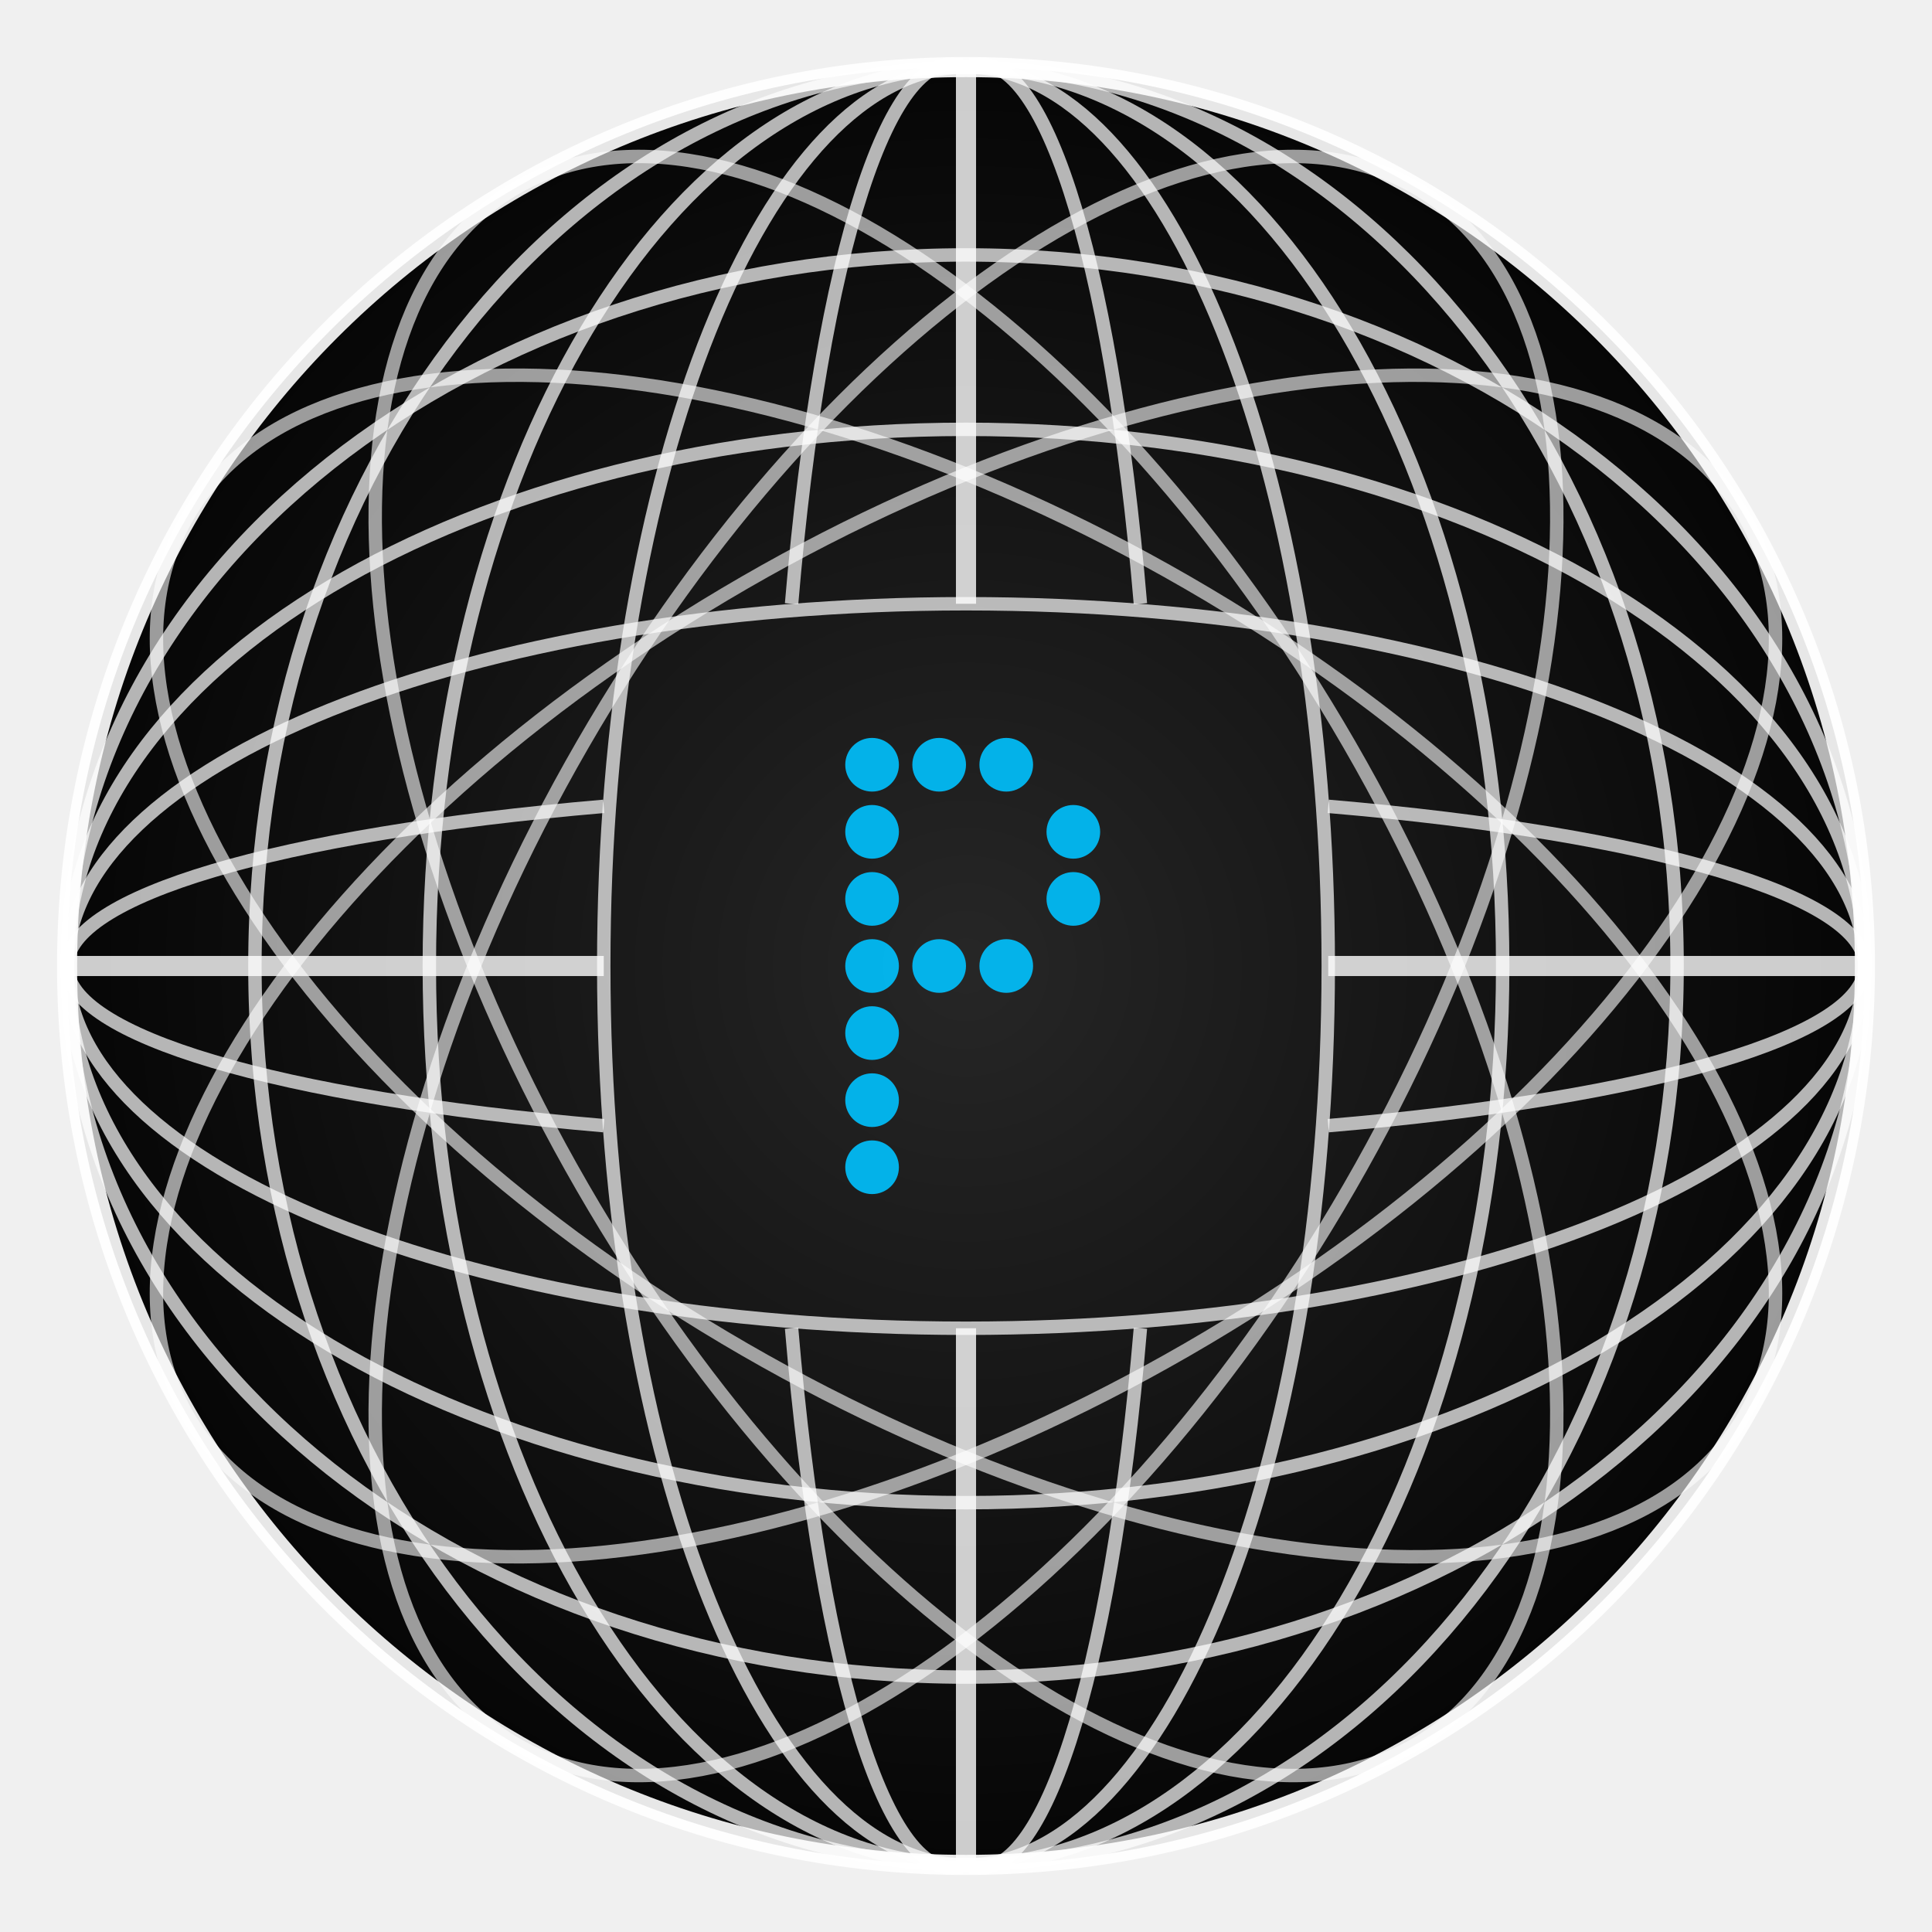
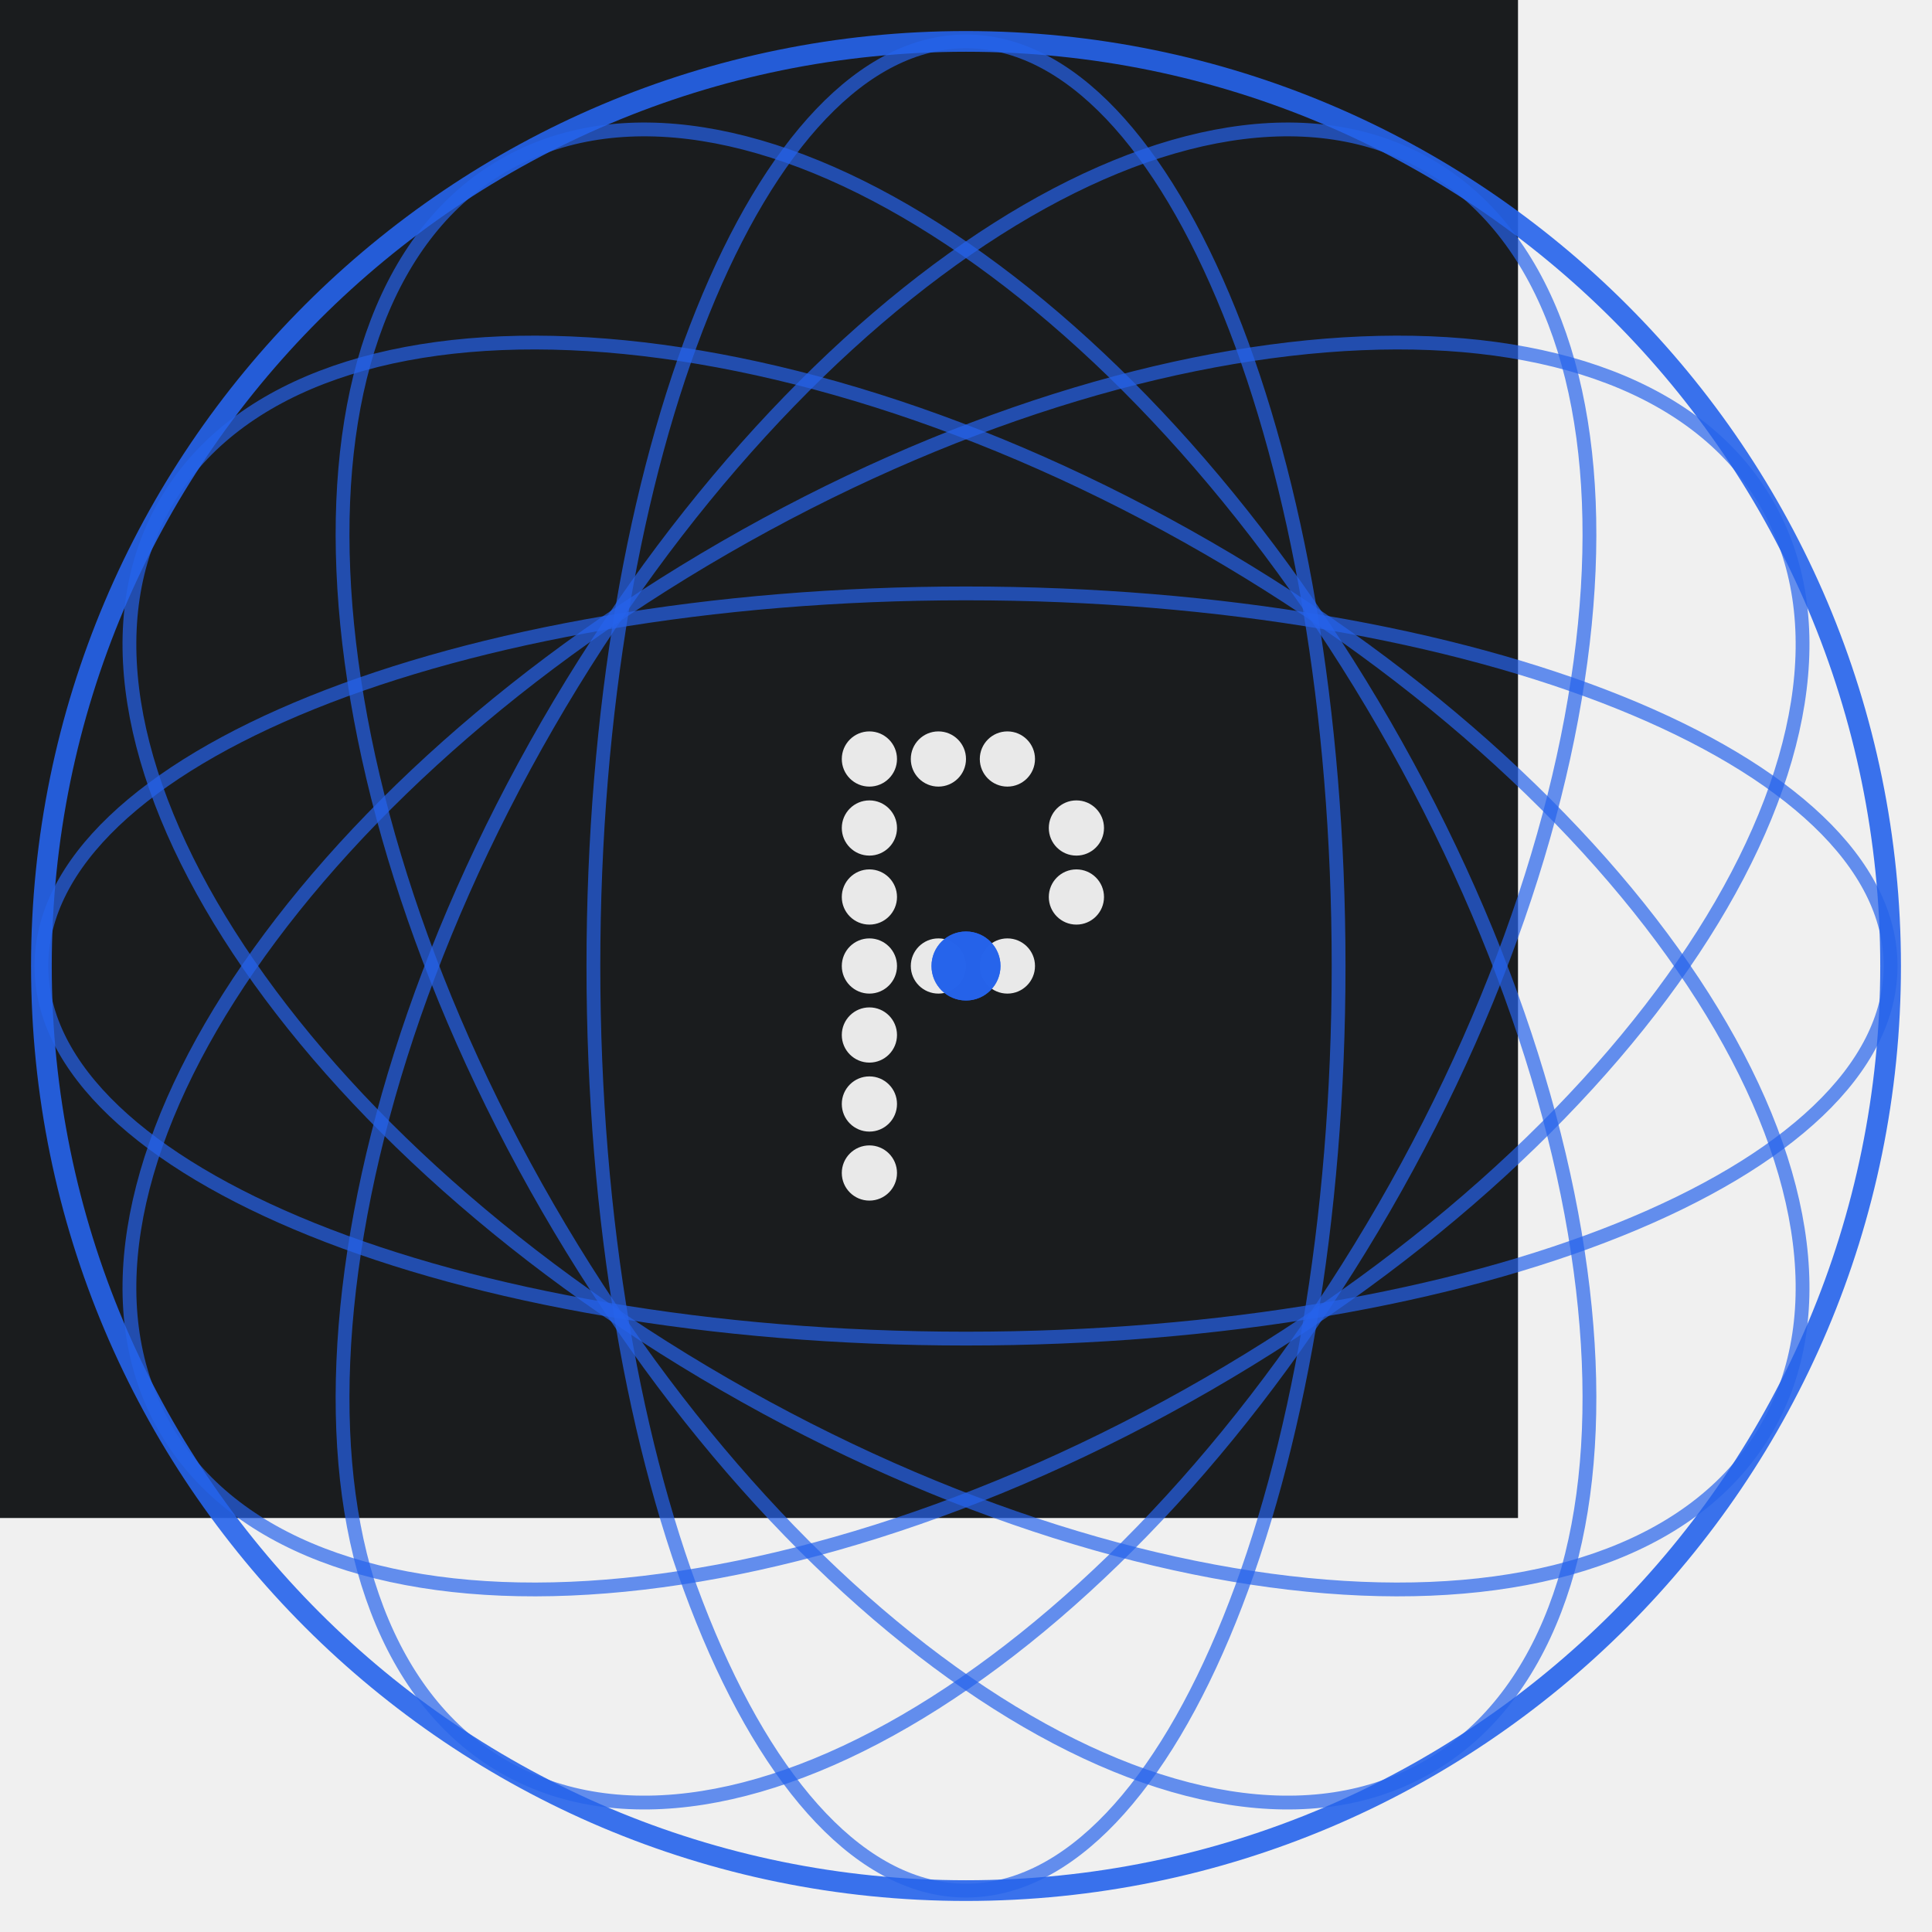
- <svg xmlns="http://www.w3.org/2000/svg" width="16" height="16" viewBox="28 28 144 144" style="opacity:1">
-   <circle cx="100" cy="100" r="67" fill="rgba(0,0,0,1)" />
+ <svg xmlns="http://www.w3.org/2000/svg" width="16" height="16" viewBox="30 30 140 140" style="opacity:1">
+   <rect width="100%" height="100%" fill="rgba(26,28,30,1)" />
  <defs>
    <radialGradient id="sphereGlow" cx="50%" cy="50%" r="50%">
-       <stop offset="0%" style="stop-color:#ffffff;stop-opacity:0.3" />
-       <stop offset="100%" style="stop-color:#ffffff;stop-opacity:0" />
+       <stop offset="0%" style="stop-color:#2563EB;stop-opacity:0.3" />
+       <stop offset="100%" style="stop-color:#2563EB;stop-opacity:0" />
    </radialGradient>
    <radialGradient id="centerPulse" cx="50%" cy="50%" r="50%">
-       <stop offset="0%" style="stop-color:#ffffff;stop-opacity:0.8">
+       <stop offset="0%" style="stop-color:#2563EB;stop-opacity:0.8">
        <animate attributeName="stop-opacity" values="0.8;0.3;0.8" dur="2s" repeatCount="indefinite" />
      </stop>
-       <stop offset="100%" style="stop-color:#ffffff;stop-opacity:0" />
+       <stop offset="100%" style="stop-color:#2563EB;stop-opacity:0" />
    </radialGradient>
  </defs>
-   <circle cx="100" cy="100" r="80" fill="url(#sphereGlow)" opacity="0.5" />
-   <circle r="2.5" fill="#00C2FF" cx="167" cy="100" opacity="0">
-     <animateMotion dur="8s" repeatCount="indefinite" begin="1s" path="M 0,0 A 67,27 0 1,0 -134,0 A 67,27 0 1,0 0,0" />
-     <animate attributeName="opacity" values="0;1;0.5;0;0" keyTimes="0;0.2;0.4;0.5;1" dur="8s" begin="1s" repeatCount="indefinite" />
-   </circle>
-   <circle r="2.5" fill="#00C2FF" cx="167" cy="100" opacity="0">
-     <animateMotion dur="8s" repeatCount="indefinite" begin="2s" path="M 0,0 A 67,40 0 1,0 -134,0 A 67,40 0 1,0 0,0" />
-     <animate attributeName="opacity" values="0;1;0.5;0;0" keyTimes="0;0.2;0.4;0.5;1" dur="8s" begin="2s" repeatCount="indefinite" />
-   </circle>
-   <circle r="2.5" fill="#00C2FF" cx="167" cy="100" opacity="0">
-     <animateMotion dur="8s" repeatCount="indefinite" begin="3s" path="M 0,0 A 67,53 0 1,0 -134,0 A 67,53 0 1,0 0,0" />
-     <animate attributeName="opacity" values="0;1;0.5;0;0" keyTimes="0;0.2;0.4;0.5;1" dur="8s" begin="3s" repeatCount="indefinite" />
-   </circle>
-   <circle r="2.5" fill="#00C2FF" cx="100" cy="167" opacity="0">
-     <animateMotion dur="8s" repeatCount="indefinite" begin="1.5s" path="M 0,0 A 27,67 0 1,0 0,-134 A 27,67 0 1,0 0,0" />
-     <animate attributeName="opacity" values="0;1;0.5;0;0" keyTimes="0;0.2;0.4;0.5;1" dur="8s" begin="1.5s" repeatCount="indefinite" />
-   </circle>
-   <circle r="2.5" fill="#00C2FF" cx="100" cy="167" opacity="0">
-     <animateMotion dur="8s" repeatCount="indefinite" begin="2.5s" path="M 0,0 A 40,67 0 1,0 0,-134 A 40,67 0 1,0 0,0" />
-     <animate attributeName="opacity" values="0;1;0.5;0;0" keyTimes="0;0.2;0.4;0.5;1" dur="8s" begin="2.5s" repeatCount="indefinite" />
-   </circle>
-   <circle r="2.5" fill="#00C2FF" cx="100" cy="167" opacity="0">
-     <animateMotion dur="8s" repeatCount="indefinite" begin="3.5s" path="M 0,0 A 53,67 0 1,0 0,-134 A 53,67 0 1,0 0,0" />
-     <animate attributeName="opacity" values="0;1;0.5;0;0" keyTimes="0;0.2;0.4;0.5;1" dur="8s" begin="3.5s" repeatCount="indefinite" />
-   </circle>
-   <circle cx="93" cy="85" r="2" fill="#00C2FF" opacity="0.9" />
-   <circle cx="93" cy="90" r="2" fill="#00C2FF" opacity="0.9" />
-   <circle cx="93" cy="95" r="2" fill="#00C2FF" opacity="0.9" />
-   <circle cx="93" cy="100" r="2" fill="#00C2FF" opacity="0.9" />
-   <circle cx="93" cy="105" r="2" fill="#00C2FF" opacity="0.9" />
-   <circle cx="93" cy="110" r="2" fill="#00C2FF" opacity="0.9" />
-   <circle cx="93" cy="115" r="2" fill="#00C2FF" opacity="0.9" />
-   <circle cx="98" cy="85" r="2" fill="#00C2FF" opacity="0.9" />
-   <circle cx="103" cy="85" r="2" fill="#00C2FF" opacity="0.9" />
-   <circle cx="108" cy="90" r="2" fill="#00C2FF" opacity="0.9" />
-   <circle cx="108" cy="95" r="2" fill="#00C2FF" opacity="0.9" />
-   <circle cx="103" cy="100" r="2" fill="#00C2FF" opacity="0.9" />
-   <circle cx="98" cy="100" r="2" fill="#00C2FF" opacity="0.9" />
-   <circle cx="100" cy="100" r="67" fill="none" stroke="#ffffff" stroke-width="1.5" opacity="0.9" />
-   <path d="M 33,100 A 67,13 0 0,1 73,88.1" fill="none" stroke="#ffffff" stroke-width="1" opacity="0.7" />
-   <path d="M 127,88.1 A 67,13 0 0,1 167,100" fill="none" stroke="#ffffff" stroke-width="1" opacity="0.7" />
-   <path d="M 33,100 A 67,13 0 0,0 73,111.9" fill="none" stroke="#ffffff" stroke-width="1" opacity="0.7" />
-   <path d="M 127,111.9 A 67,13 0 0,0 167,100" fill="none" stroke="#ffffff" stroke-width="1" opacity="0.7" />
-   <ellipse cx="100" cy="100" rx="67" ry="27" fill="none" stroke="#ffffff" stroke-width="1" opacity="0.7" />
-   <ellipse cx="100" cy="100" rx="67" ry="40" fill="none" stroke="#ffffff" stroke-width="1" opacity="0.7" />
-   <ellipse cx="100" cy="100" rx="67" ry="53" fill="none" stroke="#ffffff" stroke-width="1" opacity="0.7" />
-   <path d="M 100,33 A 13,67 0 0,0 87,73" fill="none" stroke="#ffffff" stroke-width="1" opacity="0.7" />
-   <path d="M 113,73 A 13,67 0 0,0 100,33" fill="none" stroke="#ffffff" stroke-width="1" opacity="0.7" />
-   <path d="M 100,167 A 13,67 0 0,1 87,127" fill="none" stroke="#ffffff" stroke-width="1" opacity="0.7" />
-   <path d="M 113,127 A 13,67 0 0,1 100,167" fill="none" stroke="#ffffff" stroke-width="1" opacity="0.7" />
-   <ellipse cx="100" cy="100" rx="27" ry="67" fill="none" stroke="#ffffff" stroke-width="1" opacity="0.7" />
-   <ellipse cx="100" cy="100" rx="40" ry="67" fill="none" stroke="#ffffff" stroke-width="1" opacity="0.7" />
-   <ellipse cx="100" cy="100" rx="53" ry="67" fill="none" stroke="#ffffff" stroke-width="1" opacity="0.7" />
-   <ellipse cx="100" cy="100" rx="67" ry="33" fill="none" stroke="#ffffff" stroke-width="1" opacity="0.6" transform="rotate(30 100 100)" />
-   <ellipse cx="100" cy="100" rx="67" ry="33" fill="none" stroke="#ffffff" stroke-width="1" opacity="0.6" transform="rotate(60 100 100)" />
-   <ellipse cx="100" cy="100" rx="67" ry="33" fill="none" stroke="#ffffff" stroke-width="1" opacity="0.6" transform="rotate(120 100 100)" />
-   <ellipse cx="100" cy="100" rx="67" ry="33" fill="none" stroke="#ffffff" stroke-width="1" opacity="0.6" transform="rotate(150 100 100)" />
-   <line x1="33" y1="100" x2="73" y2="100" stroke="#ffffff" stroke-width="1.5" opacity="0.8" />
-   <line x1="127" y1="100" x2="167" y2="100" stroke="#ffffff" stroke-width="1.5" opacity="0.8" />
-   <line x1="100" y1="33" x2="100" y2="73" stroke="#ffffff" stroke-width="1.5" opacity="0.8" />
-   <line x1="100" y1="127" x2="100" y2="167" stroke="#ffffff" stroke-width="1.5" opacity="0.8" />
-   <circle r="2.5" fill="#00C2FF" cx="167" cy="100" opacity="0">
-     <animateMotion dur="8s" repeatCount="indefinite" begin="1s" path="M 0,0 A 67,27 0 1,0 -134,0 A 67,27 0 1,0 0,0" />
-     <animate attributeName="opacity" values="0;0;0.5;1;1;0.5;0" keyTimes="0;0.5;0.6;0.75;0.9;0.95;1" dur="8s" begin="1s" repeatCount="indefinite" />
-   </circle>
-   <circle r="2.5" fill="#00C2FF" cx="167" cy="100" opacity="0">
-     <animateMotion dur="8s" repeatCount="indefinite" begin="2s" path="M 0,0 A 67,40 0 1,0 -134,0 A 67,40 0 1,0 0,0" />
-     <animate attributeName="opacity" values="0;0;0.5;1;1;0.5;0" keyTimes="0;0.5;0.6;0.75;0.9;0.95;1" dur="8s" begin="2s" repeatCount="indefinite" />
-   </circle>
-   <circle r="2.5" fill="#00C2FF" cx="167" cy="100" opacity="0">
-     <animateMotion dur="8s" repeatCount="indefinite" begin="3s" path="M 0,0 A 67,53 0 1,0 -134,0 A 67,53 0 1,0 0,0" />
-     <animate attributeName="opacity" values="0;0;0.5;1;1;0.5;0" keyTimes="0;0.5;0.6;0.75;0.9;0.95;1" dur="8s" begin="3s" repeatCount="indefinite" />
-   </circle>
-   <circle r="2.5" fill="#00C2FF" cx="100" cy="167" opacity="0">
-     <animateMotion dur="8s" repeatCount="indefinite" begin="1.5s" path="M 0,0 A 27,67 0 1,0 0,-134 A 27,67 0 1,0 0,0" />
-     <animate attributeName="opacity" values="0;0;0.5;1;1;0.5;0" keyTimes="0;0.5;0.6;0.75;0.9;0.95;1" dur="8s" begin="1.5s" repeatCount="indefinite" />
-   </circle>
-   <circle r="2.5" fill="#00C2FF" cx="100" cy="167" opacity="0">
-     <animateMotion dur="8s" repeatCount="indefinite" begin="2.5s" path="M 0,0 A 40,67 0 1,0 0,-134 A 40,67 0 1,0 0,0" />
-     <animate attributeName="opacity" values="0;0;0.5;1;1;0.5;0" keyTimes="0;0.5;0.6;0.75;0.9;0.95;1" dur="8s" begin="2.5s" repeatCount="indefinite" />
-   </circle>
-   <circle r="2.5" fill="#00C2FF" cx="100" cy="167" opacity="0">
-     <animateMotion dur="8s" repeatCount="indefinite" begin="3.5s" path="M 0,0 A 53,67 0 1,0 0,-134 A 53,67 0 1,0 0,0" />
-     <animate attributeName="opacity" values="0;0;0.5;1;1;0.5;0" keyTimes="0;0.5;0.6;0.75;0.9;0.95;1" dur="8s" begin="3.5s" repeatCount="indefinite" />
-   </circle>
+   <circle cx="93" cy="85" r="2" fill="#ffffff" opacity="0.9" />
+   <circle cx="93" cy="90" r="2" fill="#ffffff" opacity="0.9" />
+   <circle cx="93" cy="95" r="2" fill="#ffffff" opacity="0.9" />
+   <circle cx="93" cy="100" r="2" fill="#ffffff" opacity="0.9" />
+   <circle cx="93" cy="105" r="2" fill="#ffffff" opacity="0.9" />
+   <circle cx="93" cy="110" r="2" fill="#ffffff" opacity="0.9" />
+   <circle cx="93" cy="115" r="2" fill="#ffffff" opacity="0.9" />
+   <circle cx="98" cy="85" r="2" fill="#ffffff" opacity="0.9" />
+   <circle cx="103" cy="85" r="2" fill="#ffffff" opacity="0.9" />
+   <circle cx="108" cy="90" r="2" fill="#ffffff" opacity="0.9" />
+   <circle cx="108" cy="95" r="2" fill="#ffffff" opacity="0.9" />
+   <circle cx="103" cy="100" r="2" fill="#ffffff" opacity="0.9" />
+   <circle cx="98" cy="100" r="2" fill="#ffffff" opacity="0.9" />
+   <ellipse cx="100" cy="100" rx="67" ry="27" fill="none" stroke="#2563EB" stroke-width="1" opacity="0.7" />
+   <ellipse cx="100" cy="100" rx="27" ry="67" fill="none" stroke="#2563EB" stroke-width="1" opacity="0.7" />
+   <ellipse cx="100" cy="100" rx="67" ry="35" fill="none" stroke="#2563EB" stroke-width="1" opacity="0.7" transform="rotate(30 100 100)" />
+   <ellipse cx="100" cy="100" rx="67" ry="35" fill="none" stroke="#2563EB" stroke-width="1" opacity="0.7" transform="rotate(60 100 100)" />
+   <ellipse cx="100" cy="100" rx="67" ry="35" fill="none" stroke="#2563EB" stroke-width="1" opacity="0.7" transform="rotate(120 100 100)" />
+   <ellipse cx="100" cy="100" rx="67" ry="35" fill="none" stroke="#2563EB" stroke-width="1" opacity="0.7" transform="rotate(150 100 100)" />
+   <circle cx="100" cy="100" r="67" fill="none" stroke="#2563EB" stroke-width="1.5" opacity="0.9" />
+   <g transform="translate(100, 100)">
+     <circle r="2.5" fill="#2563EB" opacity="0.9">
+       <animateMotion dur="8s" repeatCount="indefinite" path="M 67,0 A 67,27 0 1,1 -67,0 A 67,27 0 1,1 67,0" />
+     </circle>
+     <circle r="2.5" fill="#2563EB" opacity="0.9">
+       <animateMotion dur="8s" repeatCount="indefinite" path="M 0,-67 A 27,67 0 1,1 0,67 A 27,67 0 1,1 0,-67" />
+     </circle>
+   </g>
</svg>
